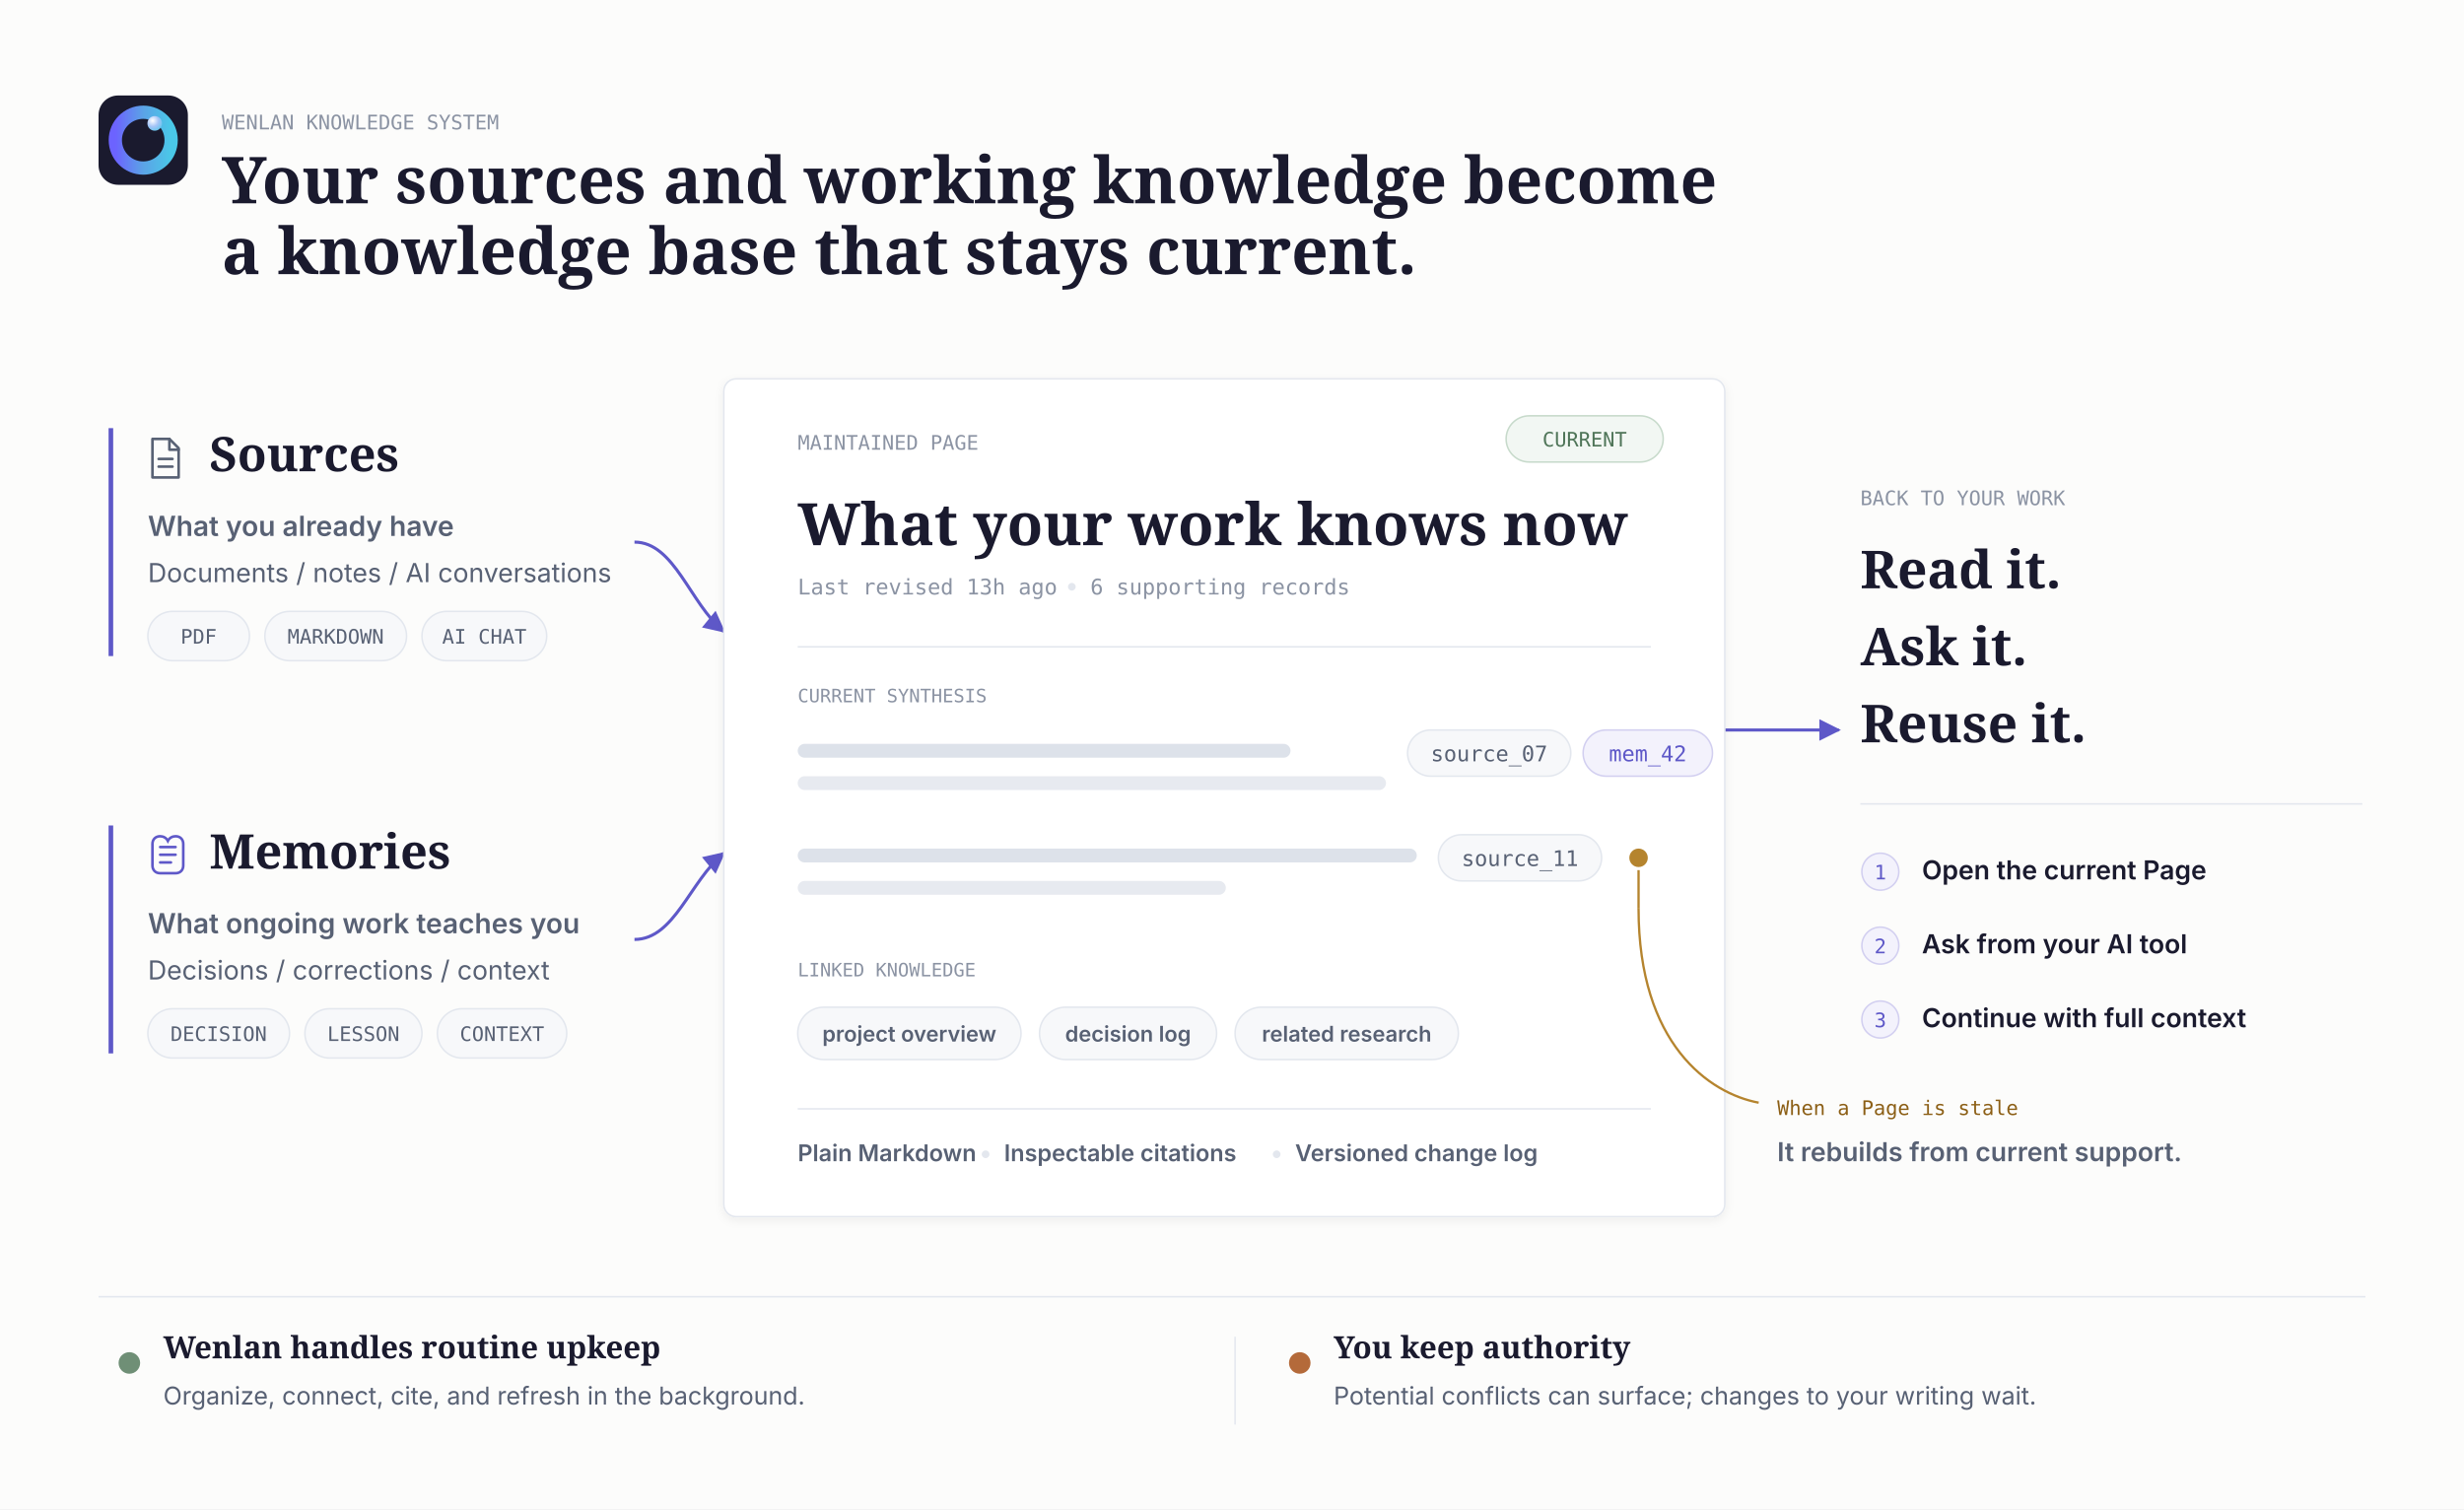
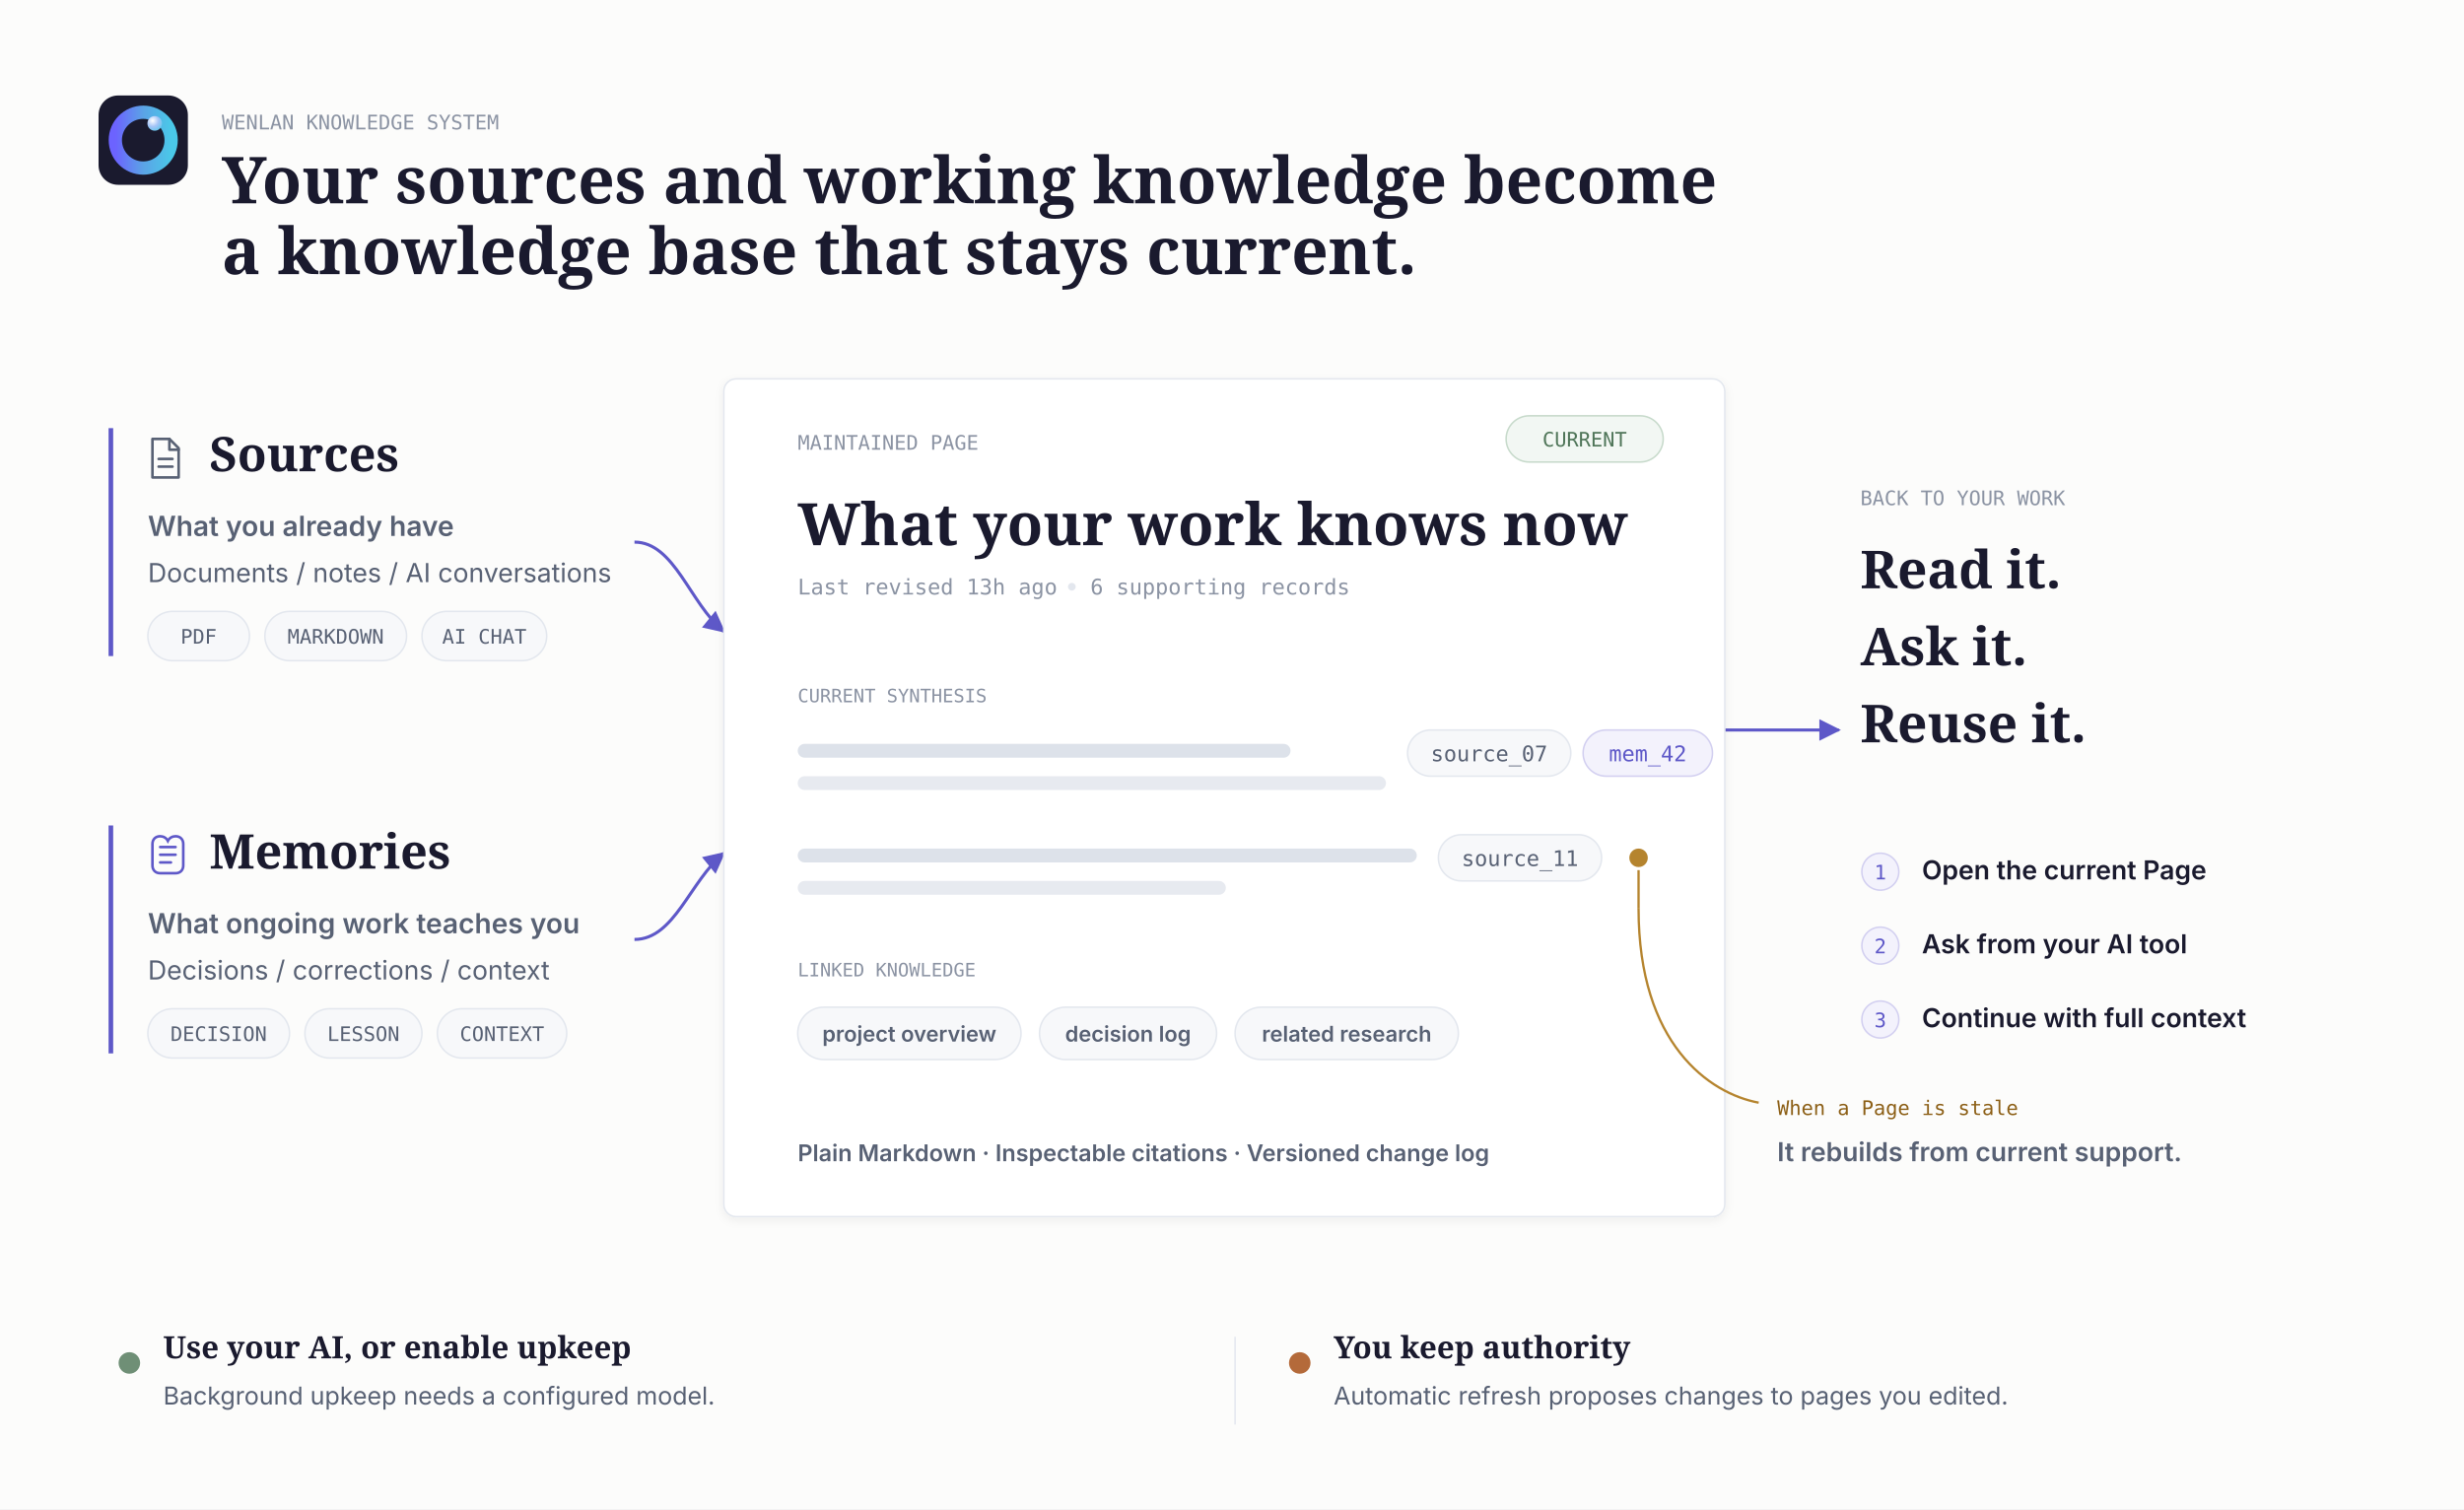
<svg xmlns="http://www.w3.org/2000/svg" width="1600" height="980" viewBox="0 0 1600 980" role="img" aria-labelledby="title desc">
  <style>text { font-kerning: normal; }</style>
  <rect width="1600" height="980" fill="#FCFCFB" />
  <g transform="translate(64 62) scale(0.1132812)">
    <rect width="512" height="512" rx="112" fill="#1A1A2E" />
    <circle cx="256" cy="256" r="160" fill="none" stroke="url(#overview-en-desktop-ring)" stroke-width="76" />
    <circle cx="322" cy="160" r="42" fill="url(#overview-en-desktop-orb)" />
  </g>
  <g data-fit-region="overview-en-desktop-heading" data-fit-x="144" data-fit-y="58" data-fit-width="1392" data-fit-height="142" data-check-overlap="false">
-     <text x="144" y="84" font-family="&quot;JetBrains Mono&quot;, ui-monospace, monospace" font-size="13" font-weight="500" fill="#8B93A3" text-anchor="start">WENLAN KNOWLEDGE SYSTEM</text>
-     <text x="144" y="132" font-family="&quot;Fraunces&quot;, Georgia, serif" font-size="42" font-weight="600" fill="#1A1A2E" text-anchor="start">Your sources and working knowledge become</text>
-     <text x="144" y="178" font-family="&quot;Fraunces&quot;, Georgia, serif" font-size="42" font-weight="600" fill="#1A1A2E" text-anchor="start">a knowledge base that stays current.</text>
+     <text x="144" y="84" font-family="'JetBrains Mono', monospace" font-size="13" font-weight="500" fill="#8B93A3" text-anchor="start">WENLAN KNOWLEDGE SYSTEM</text>
+     <text x="144" y="132" font-family="'Fraunces', Georgia, serif" font-size="42" font-weight="600" fill="#1A1A2E" text-anchor="start">Your sources and working knowledge become</text>
+     <text x="144" y="178" font-family="'Fraunces', Georgia, serif" font-size="42" font-weight="600" fill="#1A1A2E" text-anchor="start">a knowledge base that stays current.</text>
  </g>
  <path d="M412 352 C438 352 448 392 470 410" fill="none" stroke="#5E58C8" stroke-width="2" marker-end="url(#overview-en-desktop-arrow)" />
  <path d="M412 610 C438 610 448 572 470 554" fill="none" stroke="#5E58C8" stroke-width="2" marker-end="url(#overview-en-desktop-arrow)" />
  <path d="M1120 474 C1160 474 1176 474 1194 474" fill="none" stroke="#5E58C8" stroke-width="2" marker-end="url(#overview-en-desktop-arrow)" />
  <g data-fit-region="overview-en-desktop-sources" data-fit-x="72" data-fit-y="260" data-fit-width="350" data-fit-height="186" data-check-overlap="true">
    <line x1="72" y1="278" x2="72" y2="426" stroke="#5E58C8" stroke-width="3" />
    <g fill="none" stroke="#586174" stroke-width="1.7" stroke-linecap="round" stroke-linejoin="round">
      <path d="M99 285h11l6 6v19H99z" />
      <path d="M110 285v7h6" />
      <path d="M103 298h9M103 303h9" />
    </g>
-     <text x="136" y="306" font-family="&quot;Fraunces&quot;, Georgia, serif" font-size="31" font-weight="600" fill="#1A1A2E" text-anchor="start">Sources</text>
-     <text x="96" y="348" font-family="&quot;Instrument Sans&quot;, -apple-system, BlinkMacSystemFont, sans-serif" font-size="18" font-weight="600" fill="#586174" text-anchor="start">What you already have</text>
-     <text x="96" y="378" font-family="&quot;Instrument Sans&quot;, -apple-system, BlinkMacSystemFont, sans-serif" font-size="17" font-weight="400" fill="#586174" text-anchor="start">Documents / notes / AI conversations</text>
+     <text x="136" y="306" font-family="'Fraunces', Georgia, serif" font-size="31" font-weight="600" fill="#1A1A2E" text-anchor="start">Sources</text>
+     <text x="96" y="348" font-family="'Instrument Sans', -apple-system, sans-serif" font-size="18" font-weight="600" fill="#586174" text-anchor="start">What you already have</text>
+     <text x="96" y="378" font-family="'Instrument Sans', -apple-system, sans-serif" font-size="17" font-weight="400" fill="#586174" text-anchor="start">Documents / notes / AI conversations</text>
    <g>
      <rect x="96" y="397" width="66" height="32" rx="16" fill="#F7F8FA" stroke="#E3E7EE" />
-       <text x="129" y="417.94" font-family="&quot;JetBrains Mono&quot;, ui-monospace, monospace" font-size="13" font-weight="500" fill="#586174" text-anchor="middle">PDF</text>
+       <text x="129" y="417.94" font-family="'JetBrains Mono', monospace" font-size="13" font-weight="500" fill="#586174" text-anchor="middle">PDF</text>
    </g>
    <g>
      <rect x="172" y="397" width="92" height="32" rx="16" fill="#F7F8FA" stroke="#E3E7EE" />
-       <text x="218" y="417.94" font-family="&quot;JetBrains Mono&quot;, ui-monospace, monospace" font-size="13" font-weight="500" fill="#586174" text-anchor="middle">MARKDOWN</text>
+       <text x="218" y="417.94" font-family="'JetBrains Mono', monospace" font-size="13" font-weight="500" fill="#586174" text-anchor="middle">MARKDOWN</text>
    </g>
    <g>
      <rect x="274" y="397" width="81" height="32" rx="16" fill="#F7F8FA" stroke="#E3E7EE" />
-       <text x="314.5" y="417.94" font-family="&quot;JetBrains Mono&quot;, ui-monospace, monospace" font-size="13" font-weight="500" fill="#586174" text-anchor="middle">AI CHAT</text>
+       <text x="314.5" y="417.94" font-family="'JetBrains Mono', monospace" font-size="13" font-weight="500" fill="#586174" text-anchor="middle">AI CHAT</text>
    </g>
  </g>
  <g data-fit-region="overview-en-desktop-memories" data-fit-x="72" data-fit-y="518" data-fit-width="350" data-fit-height="186" data-check-overlap="true">
    <line x1="72" y1="536" x2="72" y2="684" stroke="#5E58C8" stroke-width="3" />
    <g fill="none" stroke="#5E58C8" stroke-width="1.7" stroke-linecap="round">
      <path d="M99 548c0-3 2-5 5-5 2 0 4 1 5 3 1-2 3-3 5-3 3 0 5 2 5 5v14c0 3-2 5-5 5H104c-3 0-5-2-5-5z" />
      <path d="M104 550h10M104 555h10M104 560h7" />
    </g>
-     <text x="136" y="564" font-family="&quot;Fraunces&quot;, Georgia, serif" font-size="31" font-weight="600" fill="#1A1A2E" text-anchor="start">Memories</text>
-     <text x="96" y="606" font-family="&quot;Instrument Sans&quot;, -apple-system, BlinkMacSystemFont, sans-serif" font-size="18" font-weight="600" fill="#586174" text-anchor="start">What ongoing work teaches you</text>
-     <text x="96" y="636" font-family="&quot;Instrument Sans&quot;, -apple-system, BlinkMacSystemFont, sans-serif" font-size="17" font-weight="400" fill="#586174" text-anchor="start">Decisions / corrections / context</text>
+     <text x="136" y="564" font-family="'Fraunces', Georgia, serif" font-size="31" font-weight="600" fill="#1A1A2E" text-anchor="start">Memories</text>
+     <text x="96" y="606" font-family="'Instrument Sans', -apple-system, sans-serif" font-size="18" font-weight="600" fill="#586174" text-anchor="start">What ongoing work teaches you</text>
+     <text x="96" y="636" font-family="'Instrument Sans', -apple-system, sans-serif" font-size="17" font-weight="400" fill="#586174" text-anchor="start">Decisions / corrections / context</text>
    <g>
      <rect x="96" y="655" width="92" height="32" rx="16" fill="#F7F8FA" stroke="#E3E7EE" />
-       <text x="142" y="675.94" font-family="&quot;JetBrains Mono&quot;, ui-monospace, monospace" font-size="13" font-weight="500" fill="#586174" text-anchor="middle">DECISION</text>
+       <text x="142" y="675.94" font-family="'JetBrains Mono', monospace" font-size="13" font-weight="500" fill="#586174" text-anchor="middle">DECISION</text>
    </g>
    <g>
      <rect x="198" y="655" width="76" height="32" rx="16" fill="#F7F8FA" stroke="#E3E7EE" />
-       <text x="236" y="675.94" font-family="&quot;JetBrains Mono&quot;, ui-monospace, monospace" font-size="13" font-weight="500" fill="#586174" text-anchor="middle">LESSON</text>
+       <text x="236" y="675.94" font-family="'JetBrains Mono', monospace" font-size="13" font-weight="500" fill="#586174" text-anchor="middle">LESSON</text>
    </g>
    <g>
      <rect x="284" y="655" width="84" height="32" rx="16" fill="#F7F8FA" stroke="#E3E7EE" />
-       <text x="326" y="675.94" font-family="&quot;JetBrains Mono&quot;, ui-monospace, monospace" font-size="13" font-weight="500" fill="#586174" text-anchor="middle">CONTEXT</text>
+       <text x="326" y="675.94" font-family="'JetBrains Mono', monospace" font-size="13" font-weight="500" fill="#586174" text-anchor="middle">CONTEXT</text>
    </g>
  </g>
  <g data-fit-region="overview-en-desktop-page" data-fit-x="470" data-fit-y="246" data-fit-width="650" data-fit-height="544" data-check-overlap="false">
    <g filter="url(#overview-en-desktop-page-shadow)">
      <rect x="470" y="246" width="650" height="544" rx="8" fill="#FFFFFF" stroke="#E3E7EE" />
    </g>
-     <text x="518" y="292" font-family="&quot;JetBrains Mono&quot;, ui-monospace, monospace" font-size="13" font-weight="500" fill="#8B93A3" text-anchor="start">MAINTAINED PAGE</text>
+     <text x="518" y="292" font-family="'JetBrains Mono', monospace" font-size="13" font-weight="500" fill="#8B93A3" text-anchor="start">MAINTAINED PAGE</text>
    <g>
      <rect x="978" y="270" width="102" height="30" rx="15" fill="#F2F7F3" stroke="#C7DACB" />
-       <text x="1029" y="289.94" font-family="&quot;JetBrains Mono&quot;, ui-monospace, monospace" font-size="13" font-weight="500" fill="#4F7558" text-anchor="middle">CURRENT</text>
+       <text x="1029" y="289.94" font-family="'JetBrains Mono', monospace" font-size="13" font-weight="500" fill="#4F7558" text-anchor="middle">CURRENT</text>
    </g>
-     <text x="518" y="354" font-family="&quot;Fraunces&quot;, Georgia, serif" font-size="38" font-weight="600" fill="#1A1A2E" text-anchor="start">What your work knows now</text>
-     <text x="518" y="386" font-family="&quot;JetBrains Mono&quot;, ui-monospace, monospace" font-size="14" font-weight="500" fill="#8B93A3" text-anchor="start">Last revised 13h ago</text>
+     <text x="518" y="354" font-family="'Fraunces', Georgia, serif" font-size="38" font-weight="600" fill="#1A1A2E" text-anchor="start">What your work knows now</text>
+     <text x="518" y="386" font-family="'JetBrains Mono', monospace" font-size="14" font-weight="500" fill="#8B93A3" text-anchor="start">Last revised 13h ago</text>
    <circle cx="696" cy="381" r="2.5" fill="#E3E7EE" />
-     <text x="708" y="386" font-family="&quot;JetBrains Mono&quot;, ui-monospace, monospace" font-size="14" font-weight="500" fill="#8B93A3" text-anchor="start">6 supporting records</text>
-     <line x1="518" y1="420" x2="1072" y2="420" stroke="#E3E7EE" />
-     <text x="518" y="456" font-family="&quot;JetBrains Mono&quot;, ui-monospace, monospace" font-size="12" font-weight="500" fill="#8B93A3" text-anchor="start">CURRENT SYNTHESIS</text>
+     <text x="708" y="386" font-family="'JetBrains Mono', monospace" font-size="14" font-weight="500" fill="#8B93A3" text-anchor="start">6 supporting records</text>
+     <text x="518" y="456" font-family="'JetBrains Mono', monospace" font-size="12" font-weight="500" fill="#8B93A3" text-anchor="start">CURRENT SYNTHESIS</text>
    <rect x="518" y="483" width="320" height="9" rx="4.5" fill="#DDE2EA" />
    <rect x="518" y="504" width="382" height="9" rx="4.5" fill="#E7EAF0" />
    <g>
      <rect x="914" y="474" width="106" height="30" rx="15" fill="#F7F8FA" stroke="#E3E7EE" />
-       <text x="967" y="494.32" font-family="&quot;JetBrains Mono&quot;, ui-monospace, monospace" font-size="14" font-weight="500" fill="#586174" text-anchor="middle">source_07</text>
+       <text x="967" y="494.32" font-family="'JetBrains Mono', monospace" font-size="14" font-weight="500" fill="#586174" text-anchor="middle">source_07</text>
    </g>
    <g>
      <rect x="1028" y="474" width="84" height="30" rx="15" fill="#F3F2FC" stroke="#D2CFF0" />
-       <text x="1070" y="494.32" font-family="&quot;JetBrains Mono&quot;, ui-monospace, monospace" font-size="14" font-weight="500" fill="#5E58C8" text-anchor="middle">mem_42</text>
+       <text x="1070" y="494.32" font-family="'JetBrains Mono', monospace" font-size="14" font-weight="500" fill="#5E58C8" text-anchor="middle">mem_42</text>
    </g>
    <rect x="518" y="551" width="402" height="9" rx="4.5" fill="#DDE2EA" />
    <rect x="518" y="572" width="278" height="9" rx="4.5" fill="#E7EAF0" />
    <g>
      <rect x="934" y="542" width="106" height="30" rx="15" fill="#F7F8FA" stroke="#E3E7EE" />
-       <text x="987" y="562.32" font-family="&quot;JetBrains Mono&quot;, ui-monospace, monospace" font-size="14" font-weight="500" fill="#586174" text-anchor="middle">source_11</text>
+       <text x="987" y="562.32" font-family="'JetBrains Mono', monospace" font-size="14" font-weight="500" fill="#586174" text-anchor="middle">source_11</text>
    </g>
    <circle cx="1064" cy="557" r="6" fill="#B5842E" />
    <line x1="1064" y1="565" x2="1064" y2="590" stroke="#B5842E" stroke-width="1.5" />
-     <text x="518" y="634" font-family="&quot;JetBrains Mono&quot;, ui-monospace, monospace" font-size="12" font-weight="500" fill="#8B93A3" text-anchor="start">LINKED KNOWLEDGE</text>
+     <text x="518" y="634" font-family="'JetBrains Mono', monospace" font-size="12" font-weight="500" fill="#8B93A3" text-anchor="start">LINKED KNOWLEDGE</text>
    <g>
      <rect x="518" y="654" width="145" height="34" rx="17" fill="#F7F8FA" stroke="#E3E7EE" />
-       <text x="590.5" y="676.32" font-family="&quot;Instrument Sans&quot;, -apple-system, BlinkMacSystemFont, sans-serif" font-size="14" font-weight="600" fill="#586174" text-anchor="middle">project overview</text>
+       <text x="590.5" y="676.32" font-family="'Instrument Sans', -apple-system, sans-serif" font-size="14" font-weight="600" fill="#586174" text-anchor="middle">project overview</text>
    </g>
    <g>
      <rect x="675" y="654" width="115" height="34" rx="17" fill="#F7F8FA" stroke="#E3E7EE" />
-       <text x="732.5" y="676.32" font-family="&quot;Instrument Sans&quot;, -apple-system, BlinkMacSystemFont, sans-serif" font-size="14" font-weight="600" fill="#586174" text-anchor="middle">decision log</text>
+       <text x="732.5" y="676.32" font-family="'Instrument Sans', -apple-system, sans-serif" font-size="14" font-weight="600" fill="#586174" text-anchor="middle">decision log</text>
    </g>
    <g>
      <rect x="802" y="654" width="145" height="34" rx="17" fill="#F7F8FA" stroke="#E3E7EE" />
-       <text x="874.5" y="676.32" font-family="&quot;Instrument Sans&quot;, -apple-system, BlinkMacSystemFont, sans-serif" font-size="14" font-weight="600" fill="#586174" text-anchor="middle">related research</text>
+       <text x="874.5" y="676.32" font-family="'Instrument Sans', -apple-system, sans-serif" font-size="14" font-weight="600" fill="#586174" text-anchor="middle">related research</text>
    </g>
-     <line x1="518" y1="720" x2="1072" y2="720" stroke="#E3E7EE" />
-     <text x="518" y="754" font-family="&quot;Instrument Sans&quot;, -apple-system, BlinkMacSystemFont, sans-serif" font-size="15" font-weight="600" fill="#586174" text-anchor="start">Plain Markdown</text>
-     <circle cx="640" cy="749.5" r="2.5" fill="#E3E7EE" />
-     <text x="652" y="754" font-family="&quot;Instrument Sans&quot;, -apple-system, BlinkMacSystemFont, sans-serif" font-size="15" font-weight="600" fill="#586174" text-anchor="start">Inspectable citations</text>
-     <circle cx="829" cy="749.5" r="2.5" fill="#E3E7EE" />
-     <text x="841" y="754" font-family="&quot;Instrument Sans&quot;, -apple-system, BlinkMacSystemFont, sans-serif" font-size="15" font-weight="600" fill="#586174" text-anchor="start">Versioned change log</text>
+     <text x="518" y="754" font-family="'Instrument Sans', -apple-system, sans-serif" font-size="15" font-weight="600" fill="#586174" text-anchor="start">Plain Markdown · Inspectable citations · Versioned change log</text>
  </g>
  <g data-fit-region="overview-en-desktop-changed-support" data-fit-x="1124" data-fit-y="704" data-fit-width="390" data-fit-height="80" data-check-overlap="true">
    <path d="M1064 590 C1064 678 1110 710 1142 716" fill="none" stroke="#B5842E" stroke-width="1.5" />
-     <text x="1154" y="724" font-family="&quot;JetBrains Mono&quot;, ui-monospace, monospace" font-size="13" font-weight="500" fill="#8C5F16" text-anchor="start">When a Page is stale</text>
-     <text x="1154" y="754" font-family="&quot;Instrument Sans&quot;, -apple-system, BlinkMacSystemFont, sans-serif" font-size="17" font-weight="600" fill="#586174" text-anchor="start">It rebuilds from current support.</text>
+     <text x="1154" y="724" font-family="'JetBrains Mono', monospace" font-size="13" font-weight="500" fill="#8C5F16" text-anchor="start">When a Page is stale</text>
+     <text x="1154" y="754" font-family="'Instrument Sans', -apple-system, sans-serif" font-size="17" font-weight="600" fill="#586174" text-anchor="start">It rebuilds from current support.</text>
  </g>
  <g data-fit-region="overview-en-desktop-back-to-work" data-fit-x="1208" data-fit-y="308" data-fit-width="326" data-fit-height="390" data-check-overlap="true">
-     <text x="1208" y="328" font-family="&quot;JetBrains Mono&quot;, ui-monospace, monospace" font-size="13" font-weight="500" fill="#8B93A3" text-anchor="start">BACK TO YOUR WORK</text>
-     <text x="1208" y="382" font-family="&quot;Fraunces&quot;, Georgia, serif" font-size="34" font-weight="600" fill="#1A1A2E" text-anchor="start">Read it.</text>
-     <text x="1208" y="432" font-family="&quot;Fraunces&quot;, Georgia, serif" font-size="34" font-weight="600" fill="#1A1A2E" text-anchor="start">Ask it.</text>
-     <text x="1208" y="482" font-family="&quot;Fraunces&quot;, Georgia, serif" font-size="34" font-weight="600" fill="#1A1A2E" text-anchor="start">Reuse it.</text>
-     <line x1="1208" y1="522" x2="1534" y2="522" stroke="#E3E7EE" />
+     <text x="1208" y="328" font-family="'JetBrains Mono', monospace" font-size="13" font-weight="500" fill="#8B93A3" text-anchor="start">BACK TO YOUR WORK</text>
+     <text x="1208" y="382" font-family="'Fraunces', Georgia, serif" font-size="34" font-weight="600" fill="#1A1A2E" text-anchor="start">Read it.</text>
+     <text x="1208" y="432" font-family="'Fraunces', Georgia, serif" font-size="34" font-weight="600" fill="#1A1A2E" text-anchor="start">Ask it.</text>
+     <text x="1208" y="482" font-family="'Fraunces', Georgia, serif" font-size="34" font-weight="600" fill="#1A1A2E" text-anchor="start">Reuse it.</text>
    <circle cx="1221" cy="566" r="12" fill="#F3F2FC" stroke="#D2CFF0" />
-     <text x="1221" y="571" font-family="&quot;JetBrains Mono&quot;, ui-monospace, monospace" font-size="13" font-weight="500" fill="#5E58C8" text-anchor="middle">1</text>
-     <text x="1248" y="571" font-family="&quot;Instrument Sans&quot;, -apple-system, BlinkMacSystemFont, sans-serif" font-size="17" font-weight="600" fill="#1A1A2E" text-anchor="start">Open the current Page</text>
+     <text x="1221" y="571" font-family="'JetBrains Mono', monospace" font-size="13" font-weight="500" fill="#5E58C8" text-anchor="middle">1</text>
+     <text x="1248" y="571" font-family="'Instrument Sans', -apple-system, sans-serif" font-size="17" font-weight="600" fill="#1A1A2E" text-anchor="start">Open the current Page</text>
    <circle cx="1221" cy="614" r="12" fill="#F3F2FC" stroke="#D2CFF0" />
-     <text x="1221" y="619" font-family="&quot;JetBrains Mono&quot;, ui-monospace, monospace" font-size="13" font-weight="500" fill="#5E58C8" text-anchor="middle">2</text>
-     <text x="1248" y="619" font-family="&quot;Instrument Sans&quot;, -apple-system, BlinkMacSystemFont, sans-serif" font-size="17" font-weight="600" fill="#1A1A2E" text-anchor="start">Ask from your AI tool</text>
+     <text x="1221" y="619" font-family="'JetBrains Mono', monospace" font-size="13" font-weight="500" fill="#5E58C8" text-anchor="middle">2</text>
+     <text x="1248" y="619" font-family="'Instrument Sans', -apple-system, sans-serif" font-size="17" font-weight="600" fill="#1A1A2E" text-anchor="start">Ask from your AI tool</text>
    <circle cx="1221" cy="662" r="12" fill="#F3F2FC" stroke="#D2CFF0" />
-     <text x="1221" y="667" font-family="&quot;JetBrains Mono&quot;, ui-monospace, monospace" font-size="13" font-weight="500" fill="#5E58C8" text-anchor="middle">3</text>
-     <text x="1248" y="667" font-family="&quot;Instrument Sans&quot;, -apple-system, BlinkMacSystemFont, sans-serif" font-size="17" font-weight="600" fill="#1A1A2E" text-anchor="start">Continue with full context</text>
+     <text x="1221" y="667" font-family="'JetBrains Mono', monospace" font-size="13" font-weight="500" fill="#5E58C8" text-anchor="middle">3</text>
+     <text x="1248" y="667" font-family="'Instrument Sans', -apple-system, sans-serif" font-size="17" font-weight="600" fill="#1A1A2E" text-anchor="start">Continue with full context</text>
  </g>
  <g data-fit-region="overview-en-desktop-authority" data-fit-x="64" data-fit-y="842" data-fit-width="1472" data-fit-height="100" data-check-overlap="true">
-     <line x1="64" y1="842" x2="1536" y2="842" stroke="#E3E7EE" />
    <circle cx="84" cy="885" r="7" fill="#6F8F76" />
-     <text x="106" y="882" font-family="&quot;Fraunces&quot;, Georgia, serif" font-size="20" font-weight="600" fill="#1A1A2E" text-anchor="start">Wenlan handles routine upkeep</text>
-     <text x="106" y="912" font-family="&quot;Instrument Sans&quot;, -apple-system, BlinkMacSystemFont, sans-serif" font-size="16" font-weight="400" fill="#586174" text-anchor="start">Organize, connect, cite, and refresh in the background.</text>
+     <text x="106" y="882" font-family="'Fraunces', Georgia, serif" font-size="20" font-weight="600" fill="#1A1A2E" text-anchor="start">Use your AI, or enable upkeep</text>
+     <text x="106" y="912" font-family="'Instrument Sans', -apple-system, sans-serif" font-size="16" font-weight="400" fill="#586174" text-anchor="start">Background upkeep needs a configured model.</text>
    <line x1="802" y1="868" x2="802" y2="925" stroke="#E3E7EE" />
    <circle cx="844" cy="885" r="7" fill="#B46A3A" />
-     <text x="866" y="882" font-family="&quot;Fraunces&quot;, Georgia, serif" font-size="20" font-weight="600" fill="#1A1A2E" text-anchor="start">You keep authority</text>
-     <text x="866" y="912" font-family="&quot;Instrument Sans&quot;, -apple-system, BlinkMacSystemFont, sans-serif" font-size="16" font-weight="400" fill="#586174" text-anchor="start">Potential conflicts can surface; changes to your writing wait.</text>
+     <text x="866" y="882" font-family="'Fraunces', Georgia, serif" font-size="20" font-weight="600" fill="#1A1A2E" text-anchor="start">You keep authority</text>
+     <text x="866" y="912" font-family="'Instrument Sans', -apple-system, sans-serif" font-size="16" font-weight="400" fill="#586174" text-anchor="start">Automatic refresh proposes changes to pages you edited.</text>
  </g>
  <defs>
    <linearGradient id="overview-en-desktop-ring" x1="96" y1="256" x2="416" y2="256" gradientUnits="userSpaceOnUse">
      <stop stop-color="#6C63FF" />
      <stop offset="0.5" stop-color="#5BA3E6" />
      <stop offset="1" stop-color="#4AC8E8" />
    </linearGradient>
    <radialGradient id="overview-en-desktop-orb" cx="0" cy="0" r="1" gradientUnits="userSpaceOnUse" gradientTransform="translate(310 144) rotate(52.125) scale(76.0263)">
      <stop stop-color="#FFFFFF" />
      <stop offset="0.45" stop-color="#A5C4F7" />
      <stop offset="1" stop-color="#4AC8E8" />
    </radialGradient>
    <marker id="overview-en-desktop-arrow" viewBox="0 0 10 10" refX="9" refY="5" markerWidth="7" markerHeight="7" orient="auto-start-reverse">
      <path d="M0 0L10 5L0 10Z" fill="#5E58C8" />
    </marker>
    <filter id="overview-en-desktop-page-shadow" x="-20%" y="-20%" width="140%" height="150%">
      <feDropShadow dx="0" dy="14" stdDeviation="18" flood-color="#1A1A2E" flood-opacity="0.10" />
      <feDropShadow dx="0" dy="2" stdDeviation="3" flood-color="#1A1A2E" flood-opacity="0.06" />
    </filter>
  </defs>
</svg>
